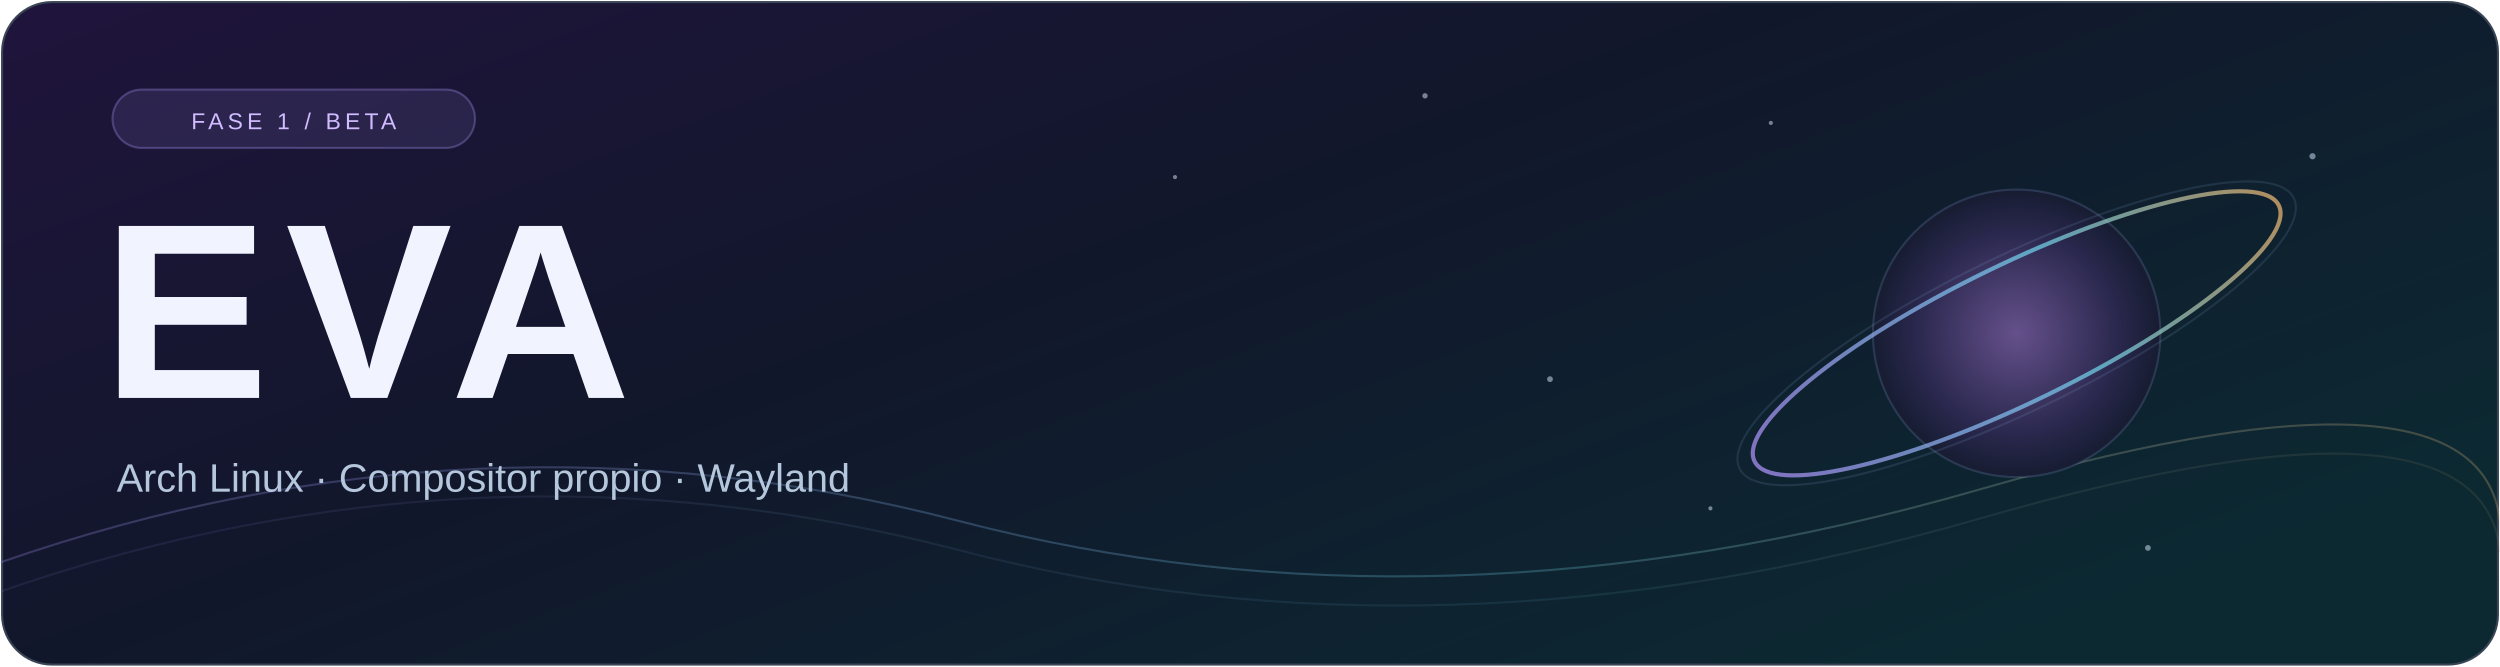
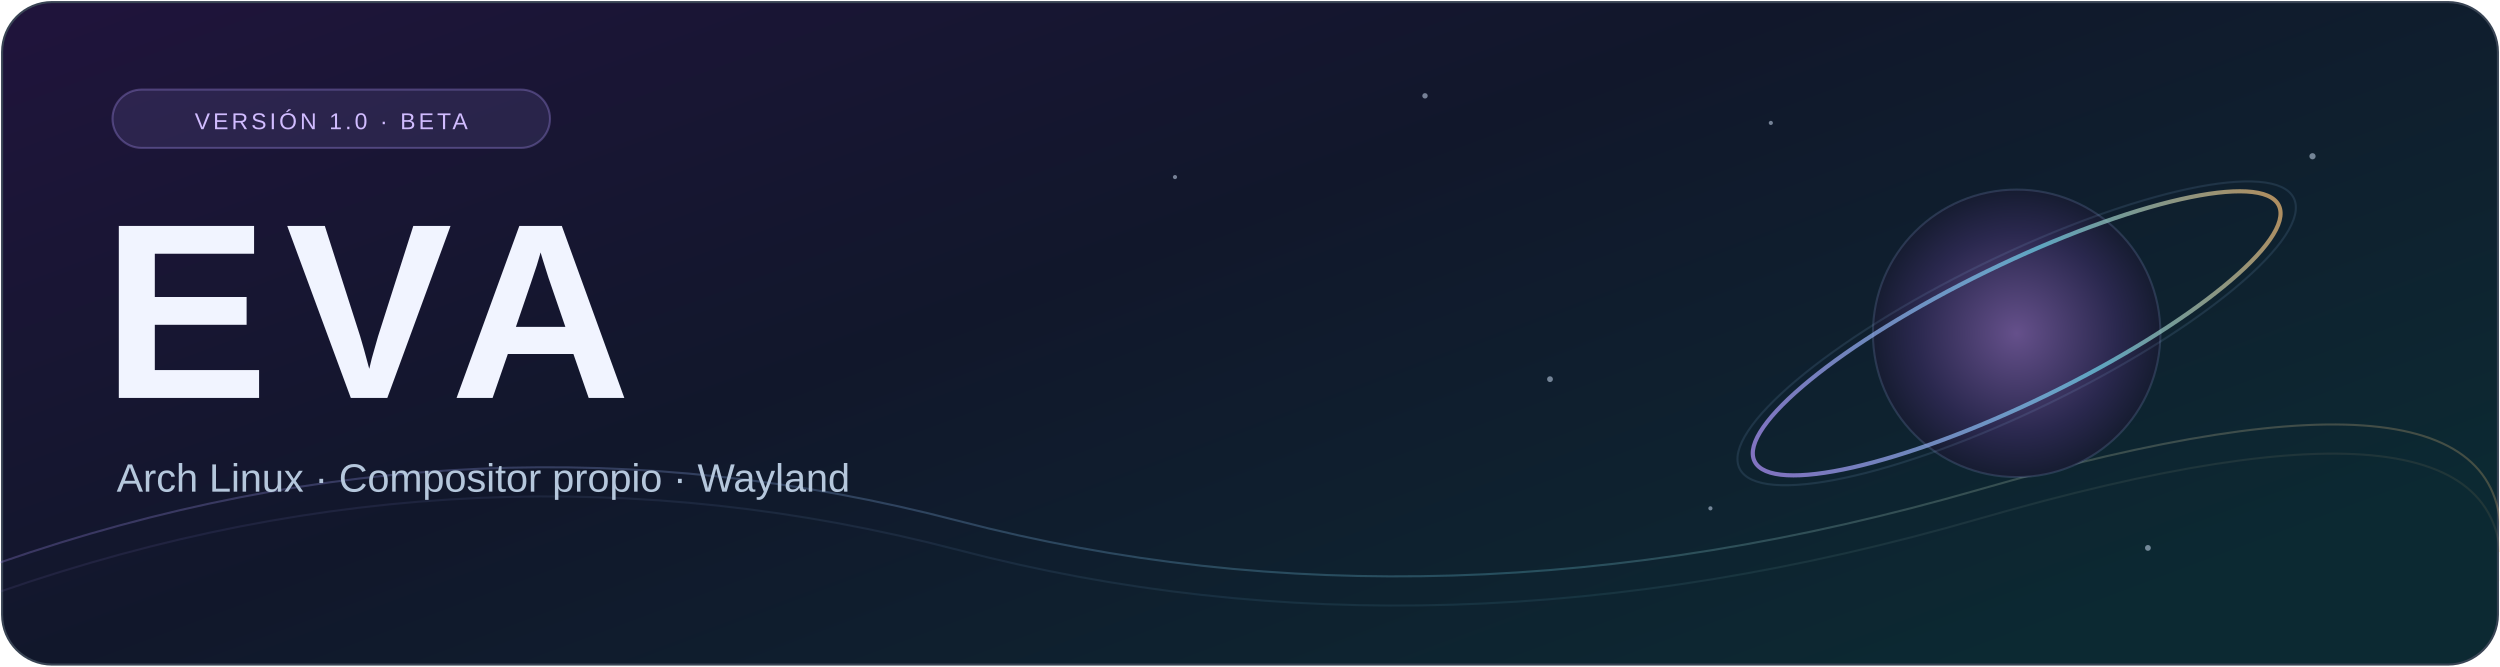
- <svg xmlns="http://www.w3.org/2000/svg" width="1200" height="320" viewBox="0 0 1200 320" role="img" aria-label="Eva · FASE 1 / BETA">
+ <svg xmlns="http://www.w3.org/2000/svg" width="1200" height="320" viewBox="0 0 1200 320" role="img" aria-label="Eva · VERSIÓN 1.0 · BETA">
  <defs>
    <linearGradient id="bg" x2="1" y2=".7">
      <stop stop-color="#20143c" />
      <stop offset=".48" stop-color="#11172b" />
      <stop offset="1" stop-color="#0c2932" />
    </linearGradient>
    <linearGradient id="line">
      <stop stop-color="#b395ff" />
      <stop offset=".6" stop-color="#72d8ee" />
      <stop offset="1" stop-color="#f4bd76" />
    </linearGradient>
    <radialGradient id="orb">
      <stop stop-color="#65508b" />
      <stop offset=".7" stop-color="#2a284e" />
      <stop offset="1" stop-color="#161c31" />
    </radialGradient>
  </defs>
  <rect x="1" y="1" width="1198" height="318" rx="24" fill="url(#bg)" stroke="#394454" />
  <path d="M0 270Q230 190 460 250T950 235T1200 265" fill="none" stroke="url(#line)" opacity=".25" />
  <path d="M0 284Q230 204 460 264T950 249T1200 279" fill="none" stroke="url(#line)" opacity=".09" />
  <g fill="#d9e9ff" opacity=".5">
    <circle cx="684" cy="46" r="1.3" />
    <circle cx="821" cy="244" r="1" />
    <circle cx="744" cy="182" r="1.4" />
    <circle cx="1110" cy="75" r="1.5" />
    <circle cx="1031" cy="263" r="1.4" />
    <circle cx="564" cy="85" r="1" />
    <circle cx="850" cy="59" r="1" />
  </g>
  <circle cx="968" cy="160" r="69" fill="url(#orb)" stroke="#778bba" stroke-opacity=".25" />
  <ellipse cx="968" cy="160" rx="140" ry="33" transform="rotate(-26 968 160)" fill="none" stroke="url(#line)" stroke-width="2" opacity=".7" />
  <ellipse cx="968" cy="160" rx="148" ry="37" transform="rotate(-26 968 160)" fill="none" stroke="#88b5e1" opacity=".14" />
-   <rect x="54" y="43" width="174" height="28" rx="14" fill="#b39aff" fill-opacity=".11" stroke="#b39aff" stroke-opacity=".3" />
-   <text x="141" y="62" text-anchor="middle" fill="#d1bcff" font-family="Arial,sans-serif" font-size="11" letter-spacing="2">FASE 1 / BETA</text>
+   <rect x="54" y="43" width="210" height="28" rx="14" fill="#b39aff" fill-opacity=".11" stroke="#b39aff" stroke-opacity=".3" />
+   <text x="159" y="62" text-anchor="middle" fill="#d1bcff" font-family="Arial,sans-serif" font-size="11" letter-spacing="1.5">VERSIÓN 1.0 · BETA</text>
  <text x="49" y="191" fill="#f1f4ff" font-family="Arial,sans-serif" font-weight="700" font-size="120" letter-spacing="8">EVA</text>
  <text x="56" y="236" fill="#b5c7dc" font-family="Arial,sans-serif" font-size="19">Arch Linux · Compositor propio · Wayland</text>
  <path d="M56 265H330" stroke="url(#line)" stroke-width="3" stroke-linecap="round" />
</svg>
